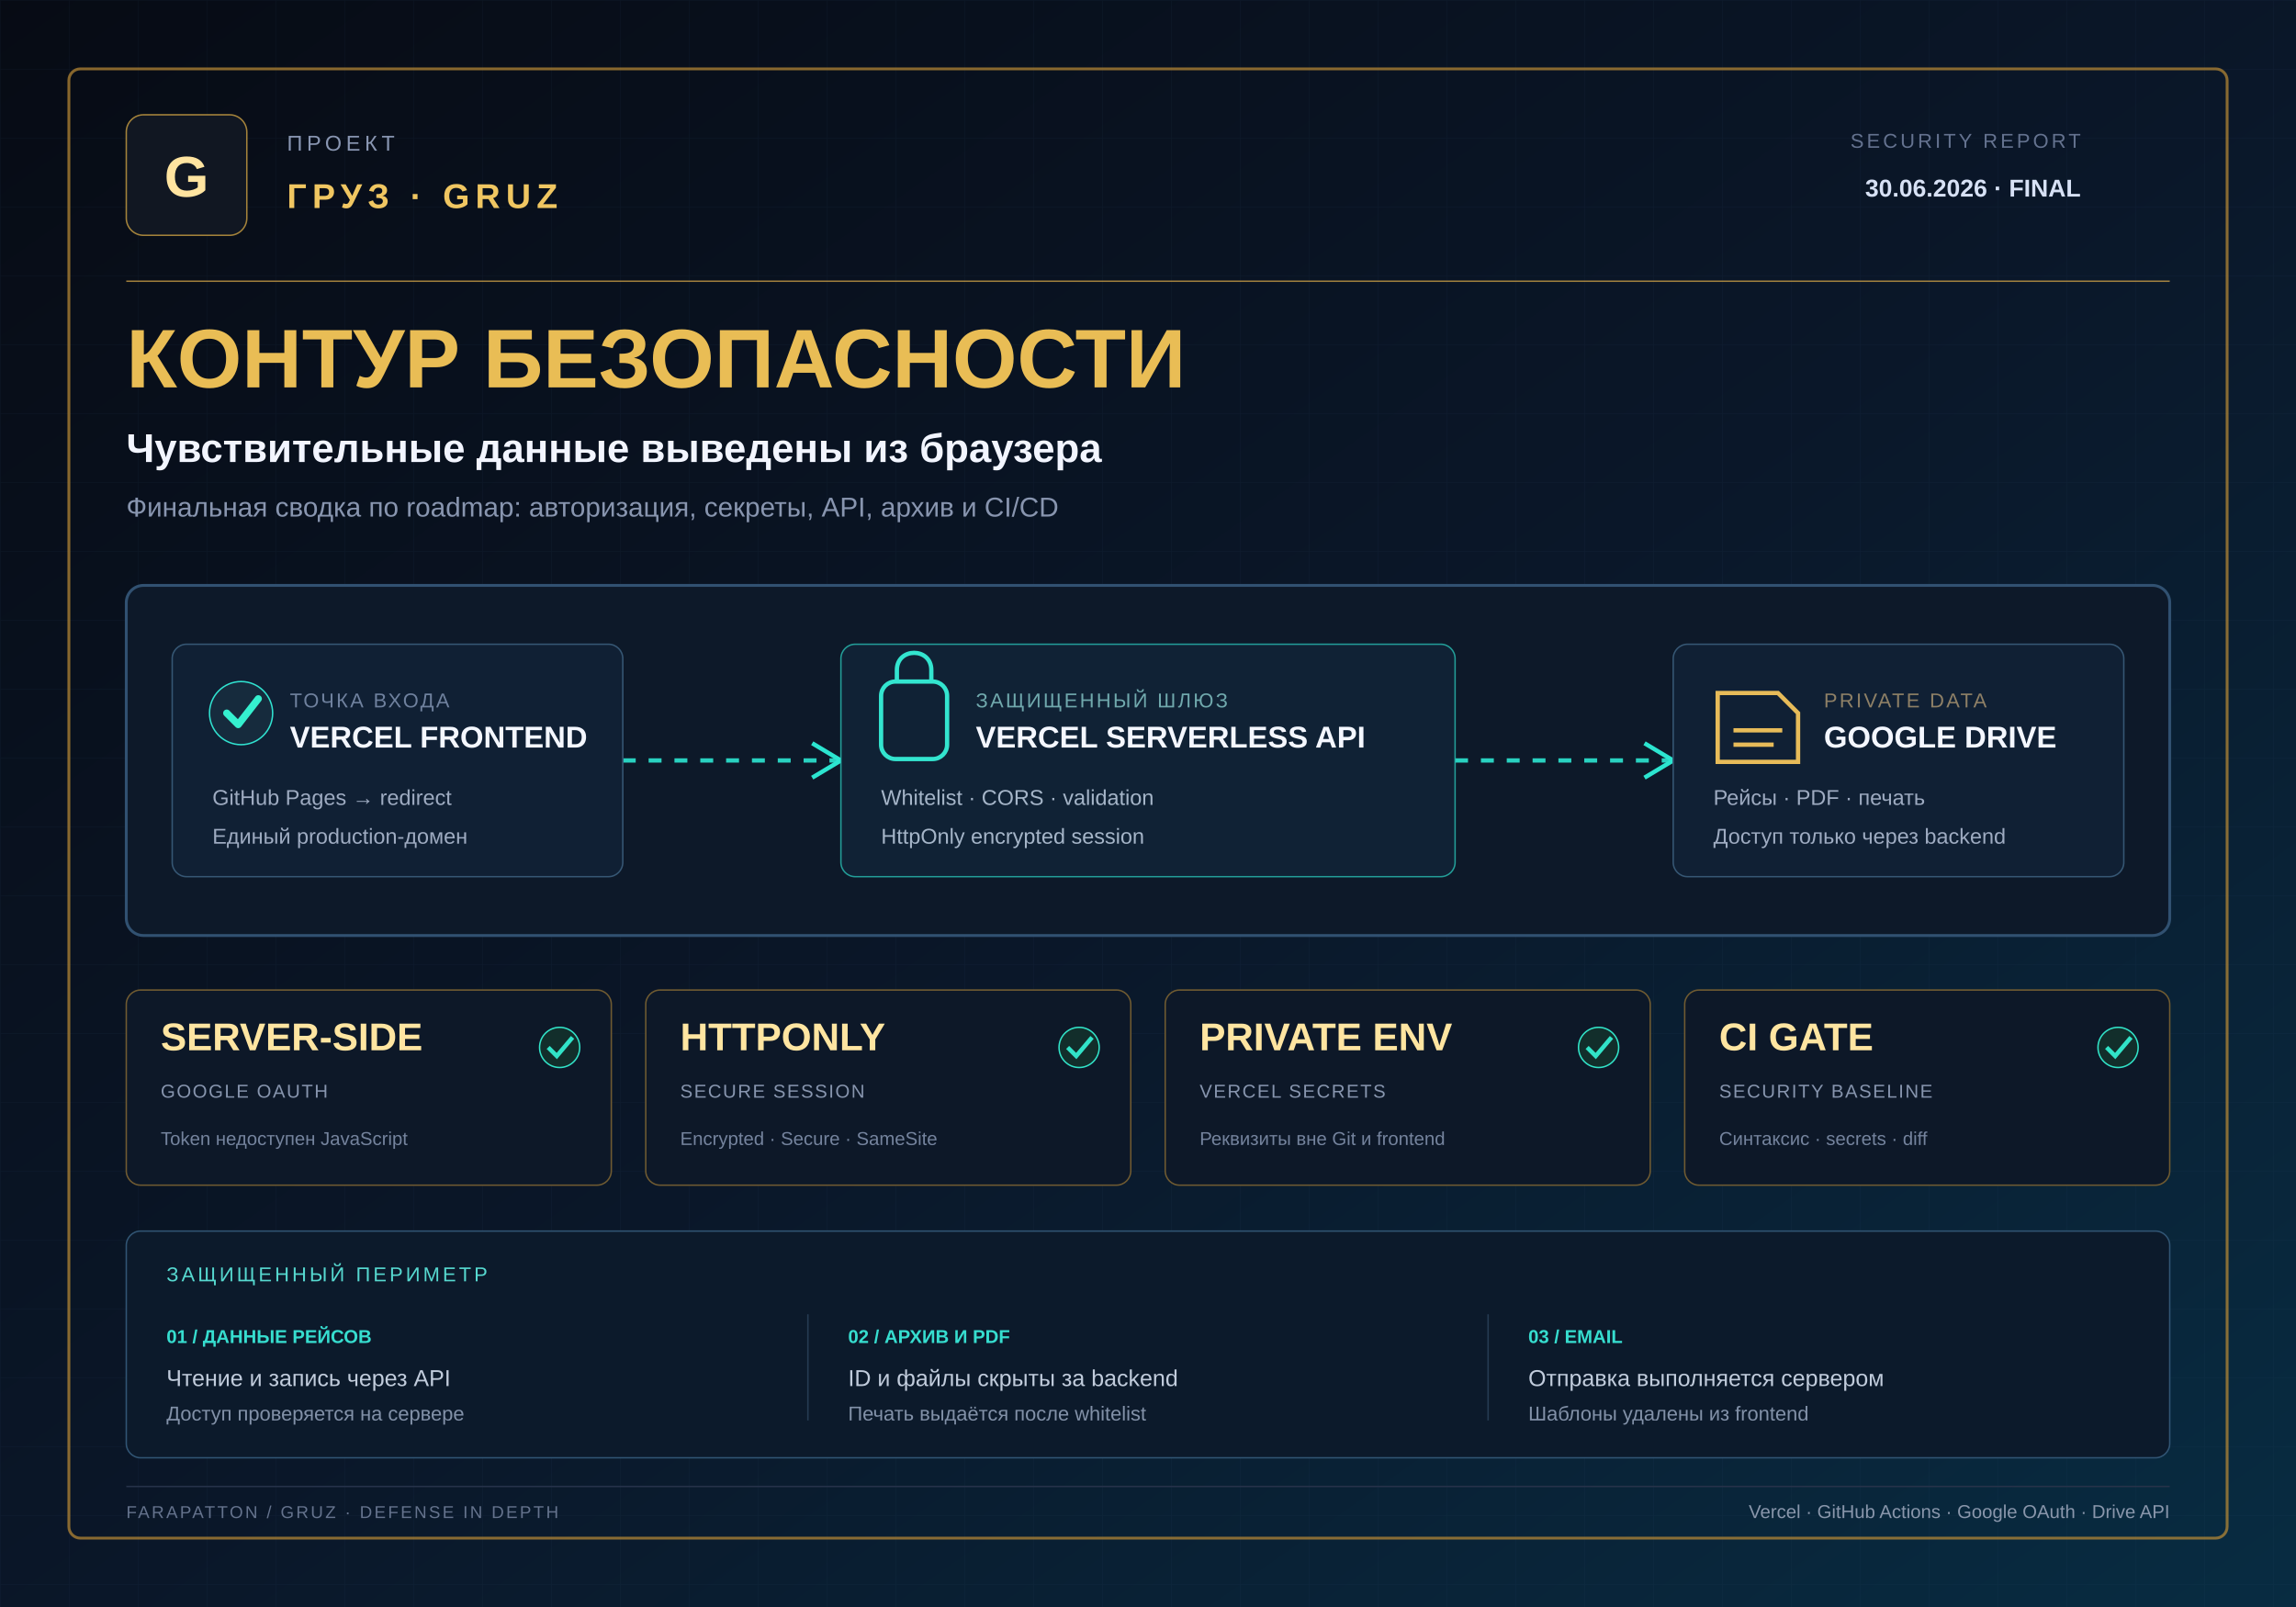
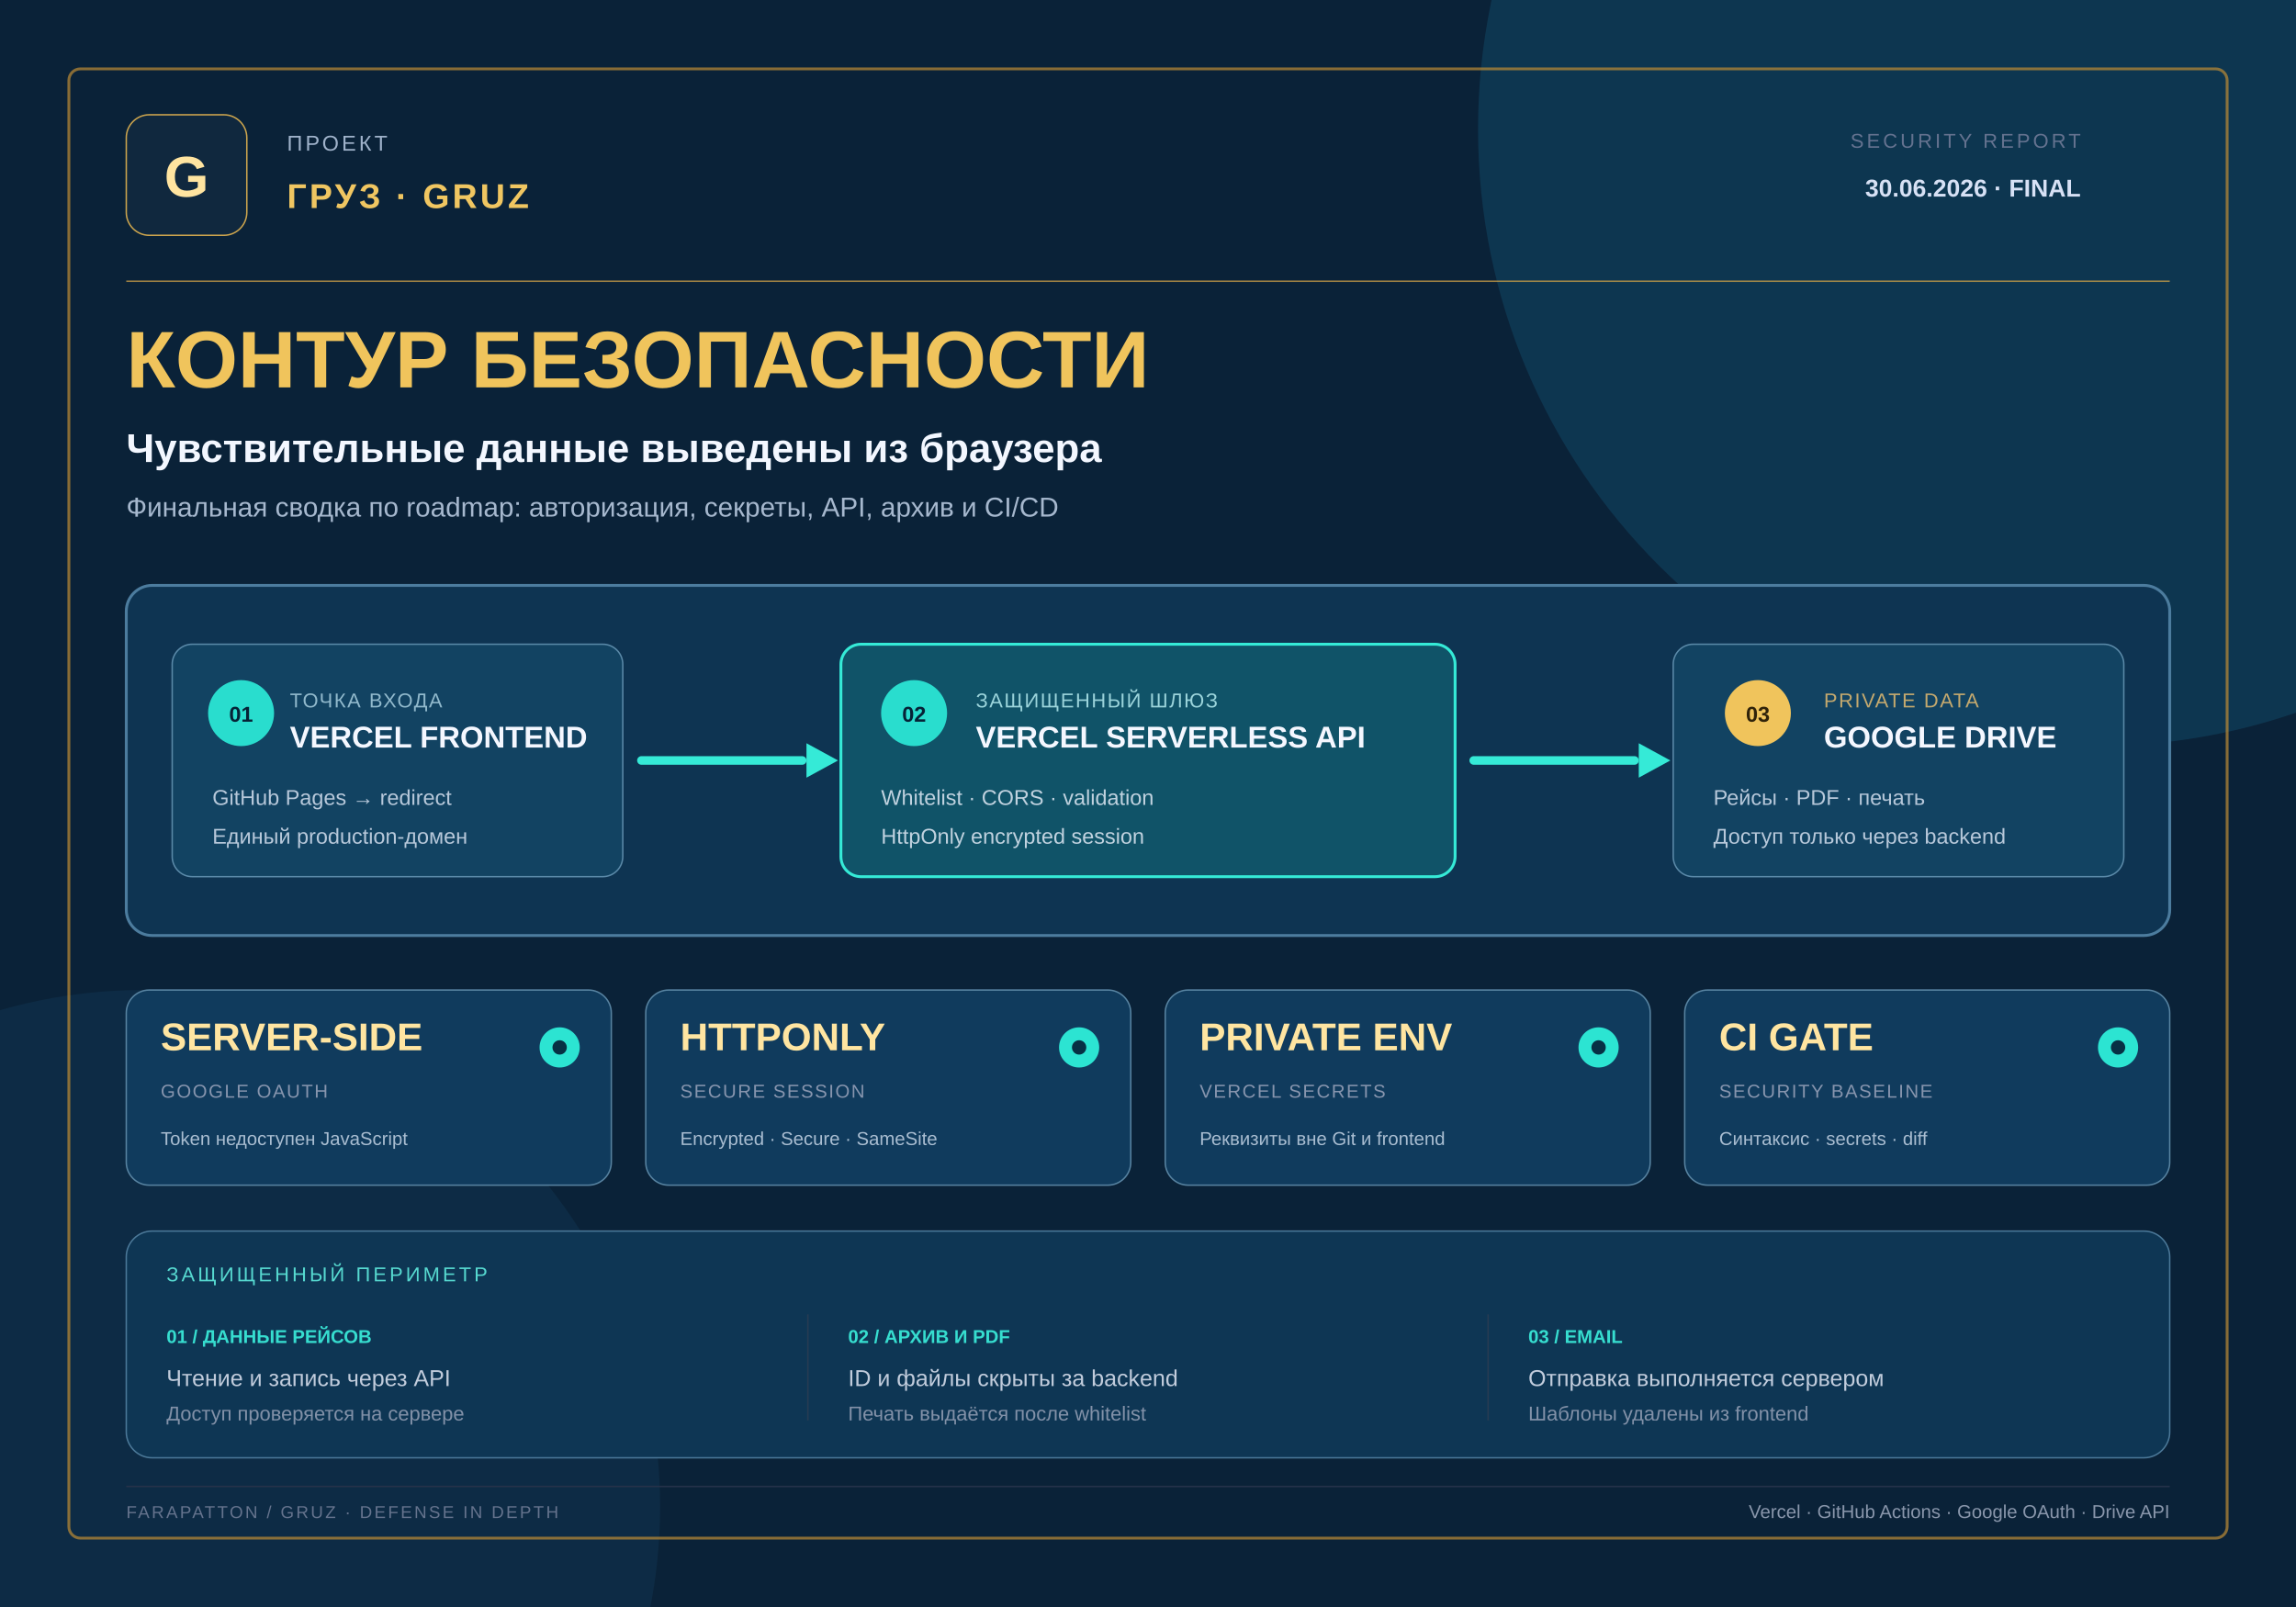
<svg xmlns="http://www.w3.org/2000/svg" width="1600" height="1120" viewBox="0 0 1600 1120" role="img" aria-labelledby="title desc">
  <defs>
    <linearGradient id="bg" x1="0%" y1="0%" x2="100%" y2="100%">
      <stop offset="0%" stop-color="#070b14" />
      <stop offset="52%" stop-color="#0a1729" />
      <stop offset="100%" stop-color="#082c42" />
    </linearGradient>
-     <pattern id="grid" width="48" height="48" patternUnits="userSpaceOnUse">
-       <path d="M48 0 L0 0 L0 48" fill="none" stroke="#355070" stroke-opacity=".10" />
-     </pattern>
  </defs>
-   <rect width="1600" height="1120" fill="url(#bg)" />
-   <rect width="1600" height="1120" fill="url(#grid)" />
+   <rect width="1600" height="1120" fill="#0a2238" />
+   <circle cx="1460" cy="90" r="430" fill="#146184" opacity=".32" />
+   <circle cx="100" cy="1050" r="360" fill="#1a5278" opacity=".20" />
  <rect x="48" y="48" width="1504" height="1024" rx="8" fill="none" stroke="#b98a35" stroke-opacity=".72" stroke-width="2" />
-   <g font-family="-apple-system, BlinkMacSystemFont, SF Pro Display, Helvetica Neue, Arial, sans-serif">
-     <rect x="88" y="80" width="84" height="84" rx="12" fill="#111722" stroke="#d7a844" stroke-opacity=".75" />
+   <g font-family="Avenir Next, Avenir, Helvetica Neue, Arial, sans-serif">
+     <rect x="88" y="80" width="84" height="84" rx="16" fill="#10283e" stroke="#e0b24f" stroke-opacity=".9" />
    <text x="130" y="137" text-anchor="middle" font-size="40" font-weight="800" fill="#ffe4a0">G</text>
-     <text x="200" y="105" font-size="15" letter-spacing="3" fill="#8996b2">ПРОЕКТ</text>
-     <text x="200" y="145" font-size="24" font-weight="700" letter-spacing="4" fill="#f0c661">ГРУЗ · GRUZ</text>
+     <text x="200" y="105" font-size="15" letter-spacing="2" fill="#9fb2ca">ПРОЕКТ</text>
+     <text x="200" y="145" font-size="24" font-weight="700" letter-spacing="2" fill="#f0c661">ГРУЗ · GRUZ</text>
    <text x="1450" y="103" text-anchor="end" font-size="14" letter-spacing="2" fill="#64728f">SECURITY REPORT</text>
    <text x="1450" y="137" text-anchor="end" font-size="17" font-weight="700" fill="#d7e1f5">30.06.2026 · FINAL</text>
    <line x1="88" y1="196" x2="1512" y2="196" stroke="#d1a347" stroke-opacity=".75" />
-     <text x="88" y="270" font-size="58" font-weight="800" fill="#e9bd55">КОНТУР БЕЗОПАСНОСТИ</text>
-     <text x="88" y="322" font-size="28" font-weight="700" fill="#f2f5ff">Чувствительные данные выведены из браузера</text>
-     <text x="88" y="360" font-size="19" fill="#8895af">Финальная сводка по roadmap: авторизация, секреты, API, архив и CI/CD</text>
+     <text x="88" y="270" font-size="56" font-weight="700" fill="#f0c45c">КОНТУР БЕЗОПАСНОСТИ</text>
+     <text x="88" y="322" font-size="28" font-weight="600" fill="#f3f7ff">Чувствительные данные выведены из браузера</text>
+     <text x="88" y="360" font-size="19" fill="#a6b8ce">Финальная сводка по roadmap: авторизация, секреты, API, архив и CI/CD</text>
    <g>
-       <rect x="88" y="408" width="1424" height="244" rx="12" fill="#0d1929" stroke="#315171" stroke-width="2" />
-       <path d="M434 530 L586 530 M1014 530 L1166 530" stroke="#2ce5d0" stroke-width="3" stroke-dasharray="9 9" opacity=".9" />
-       <path d="M566 518 L586 530 L566 542 M1146 518 L1166 530 L1146 542" fill="none" stroke="#2ce5d0" stroke-width="3" />
+       <rect x="88" y="408" width="1424" height="244" rx="18" fill="#0e3452" stroke="#4c7c9e" stroke-width="2" />
+       <rect x="444" y="527" width="118" height="6" rx="3" fill="#35ead7" />
+       <polygon points="562,518 584,530 562,542" fill="#35ead7" />
+       <rect x="1024" y="527" width="118" height="6" rx="3" fill="#35ead7" />
+       <polygon points="1142,518 1164,530 1142,542" fill="#35ead7" />
      <g transform="translate(120 449)">
-         <rect width="314" height="162" rx="10" fill="#102034" stroke="#365774" />
-         <circle cx="48" cy="48" r="22" fill="#162b3d" stroke="#30e2d0" />
-         <path d="M38 48 L46 56 L60 38" fill="none" stroke="#35f0cf" stroke-width="5" stroke-linecap="round" stroke-linejoin="round" />
-         <text x="82" y="44" font-size="14" letter-spacing="1.5" fill="#6f819e">ТОЧКА ВХОДА</text>
-         <text x="82" y="72" font-size="21" font-weight="800" fill="#f4f7ff">VERCEL FRONTEND</text>
-         <text x="28" y="112" font-size="15" fill="#9eabc1">GitHub Pages → redirect</text>
-         <text x="28" y="139" font-size="15" fill="#9eabc1">Единый production-домен</text>
+         <rect width="314" height="162" rx="14" fill="#124362" stroke="#5a89a8" />
+         <circle cx="48" cy="48" r="23" fill="#29ddce" />
+         <text x="48" y="54" text-anchor="middle" font-size="15" font-weight="700" fill="#062236">01</text>
+         <text x="82" y="44" font-size="14" letter-spacing="1" fill="#91b9cc">ТОЧКА ВХОДА</text>
+         <text x="82" y="72" font-size="21" font-weight="700" fill="#f4f7ff">VERCEL FRONTEND</text>
+         <text x="28" y="112" font-size="15" fill="#b7c8da">GitHub Pages → redirect</text>
+         <text x="28" y="139" font-size="15" fill="#b7c8da">Единый production-домен</text>
      </g>
      <g transform="translate(586 449)">
-         <rect width="428" height="162" rx="10" fill="#102235" stroke="#2ac8ba" stroke-opacity=".75" />
-         <rect x="28" y="26" width="46" height="54" rx="10" fill="none" stroke="#33e5cf" stroke-width="3" />
-         <path d="M39 26 L39 18 C39 2 63 2 63 18 L63 26" fill="none" stroke="#33e5cf" stroke-width="3" />
-         <text x="94" y="44" font-size="14" letter-spacing="1.5" fill="#70a9ad">ЗАЩИЩЕННЫЙ ШЛЮЗ</text>
-         <text x="94" y="72" font-size="21" font-weight="800" fill="#f4f7ff">VERCEL SERVERLESS API</text>
-         <text x="28" y="112" font-size="15" fill="#a5b5c8">Whitelist · CORS · validation</text>
-         <text x="28" y="139" font-size="15" fill="#a5b5c8">HttpOnly encrypted session</text>
+         <rect width="428" height="162" rx="14" fill="#105368" stroke="#35ead7" stroke-width="2" />
+         <circle cx="51" cy="48" r="23" fill="#29ddce" />
+         <text x="51" y="54" text-anchor="middle" font-size="15" font-weight="700" fill="#062236">02</text>
+         <text x="94" y="44" font-size="14" letter-spacing="1" fill="#9bd4db">ЗАЩИЩЕННЫЙ ШЛЮЗ</text>
+         <text x="94" y="72" font-size="21" font-weight="700" fill="#f4f7ff">VERCEL SERVERLESS API</text>
+         <text x="28" y="112" font-size="15" fill="#c0d2df">Whitelist · CORS · validation</text>
+         <text x="28" y="139" font-size="15" fill="#c0d2df">HttpOnly encrypted session</text>
      </g>
      <g transform="translate(1166 449)">
-         <rect width="314" height="162" rx="10" fill="#102034" stroke="#365774" />
-         <path d="M31 34 L73 34 L87 48 L87 82 L31 82 Z" fill="none" stroke="#e7bb59" stroke-width="3" />
-         <path d="M42 60 L76 60 M42 70 L70 70" stroke="#e7bb59" stroke-width="3" />
-         <text x="105" y="44" font-size="14" letter-spacing="1.5" fill="#8e8066">PRIVATE DATA</text>
-         <text x="105" y="72" font-size="21" font-weight="800" fill="#f4f7ff">GOOGLE DRIVE</text>
-         <text x="28" y="112" font-size="15" fill="#9eabc1">Рейсы · PDF · печать</text>
-         <text x="28" y="139" font-size="15" fill="#9eabc1">Доступ только через backend</text>
+         <rect width="314" height="162" rx="14" fill="#124362" stroke="#5a89a8" />
+         <circle cx="59" cy="48" r="23" fill="#f0c45c" />
+         <text x="59" y="54" text-anchor="middle" font-size="15" font-weight="700" fill="#30230a">03</text>
+         <text x="105" y="44" font-size="14" letter-spacing="1" fill="#c4a96e">PRIVATE DATA</text>
+         <text x="105" y="72" font-size="21" font-weight="700" fill="#f4f7ff">GOOGLE DRIVE</text>
+         <text x="28" y="112" font-size="15" fill="#b7c8da">Рейсы · PDF · печать</text>
+         <text x="28" y="139" font-size="15" fill="#b7c8da">Доступ только через backend</text>
      </g>
    </g>
    <g transform="translate(88 690)">
      <g>
-         <rect width="338" height="136" rx="10" fill="#0d1828" stroke="#705b31" />
+         <rect width="338" height="136" rx="16" fill="#103b5d" stroke="#5783a1" />
        <text x="24" y="42" font-size="27" font-weight="900" fill="#ffe5a1">SERVER-SIDE</text>
        <text x="24" y="75" font-size="13" letter-spacing="1" fill="#8795ae">GOOGLE OAUTH</text>
-         <circle cx="302" cy="40" r="14" fill="#122e2b" stroke="#31e3c8" />
-         <path d="M294 40 L300 46 L311 33" fill="none" stroke="#31e3c8" stroke-width="3" />
-         <text x="24" y="108" font-size="13" fill="#74839d">Token недоступен JavaScript</text>
+         <circle cx="302" cy="40" r="14" fill="#2ce4d2" />
+         <circle cx="302" cy="40" r="5" fill="#073044" />
+         <text x="24" y="108" font-size="13" fill="#a9bdd1">Token недоступен JavaScript</text>
      </g>
      <g transform="translate(362)">
-         <rect width="338" height="136" rx="10" fill="#0d1828" stroke="#705b31" />
+         <rect width="338" height="136" rx="16" fill="#103b5d" stroke="#5783a1" />
        <text x="24" y="42" font-size="27" font-weight="900" fill="#ffe5a1">HTTPONLY</text>
        <text x="24" y="75" font-size="13" letter-spacing="1" fill="#8795ae">SECURE SESSION</text>
-         <circle cx="302" cy="40" r="14" fill="#122e2b" stroke="#31e3c8" />
-         <path d="M294 40 L300 46 L311 33" fill="none" stroke="#31e3c8" stroke-width="3" />
-         <text x="24" y="108" font-size="13" fill="#74839d">Encrypted · Secure · SameSite</text>
+         <circle cx="302" cy="40" r="14" fill="#2ce4d2" />
+         <circle cx="302" cy="40" r="5" fill="#073044" />
+         <text x="24" y="108" font-size="13" fill="#a9bdd1">Encrypted · Secure · SameSite</text>
      </g>
      <g transform="translate(724)">
-         <rect width="338" height="136" rx="10" fill="#0d1828" stroke="#705b31" />
+         <rect width="338" height="136" rx="16" fill="#103b5d" stroke="#5783a1" />
        <text x="24" y="42" font-size="27" font-weight="900" fill="#ffe5a1">PRIVATE ENV</text>
        <text x="24" y="75" font-size="13" letter-spacing="1" fill="#8795ae">VERCEL SECRETS</text>
-         <circle cx="302" cy="40" r="14" fill="#122e2b" stroke="#31e3c8" />
-         <path d="M294 40 L300 46 L311 33" fill="none" stroke="#31e3c8" stroke-width="3" />
-         <text x="24" y="108" font-size="13" fill="#74839d">Реквизиты вне Git и frontend</text>
+         <circle cx="302" cy="40" r="14" fill="#2ce4d2" />
+         <circle cx="302" cy="40" r="5" fill="#073044" />
+         <text x="24" y="108" font-size="13" fill="#a9bdd1">Реквизиты вне Git и frontend</text>
      </g>
      <g transform="translate(1086)">
-         <rect width="338" height="136" rx="10" fill="#0d1828" stroke="#705b31" />
+         <rect width="338" height="136" rx="16" fill="#103b5d" stroke="#5783a1" />
        <text x="24" y="42" font-size="27" font-weight="900" fill="#ffe5a1">CI GATE</text>
        <text x="24" y="75" font-size="13" letter-spacing="1" fill="#8795ae">SECURITY BASELINE</text>
-         <circle cx="302" cy="40" r="14" fill="#122e2b" stroke="#31e3c8" />
-         <path d="M294 40 L300 46 L311 33" fill="none" stroke="#31e3c8" stroke-width="3" />
-         <text x="24" y="108" font-size="13" fill="#74839d">Синтаксис · secrets · diff</text>
+         <circle cx="302" cy="40" r="14" fill="#2ce4d2" />
+         <circle cx="302" cy="40" r="5" fill="#073044" />
+         <text x="24" y="108" font-size="13" fill="#a9bdd1">Синтаксис · secrets · diff</text>
      </g>
    </g>
    <g transform="translate(88 858)">
-       <rect width="1424" height="158" rx="10" fill="#0c1a2b" stroke="#315574" />
+       <rect width="1424" height="158" rx="18" fill="#0e3654" stroke="#4b7898" />
      <text x="28" y="35" font-size="14" letter-spacing="2" fill="#56d9d0">ЗАЩИЩЕННЫЙ ПЕРИМЕТР</text>
      <line x1="475" y1="58" x2="475" y2="132" stroke="#263b52" />
      <line x1="949" y1="58" x2="949" y2="132" stroke="#263b52" />
      <g>
        <text x="28" y="78" font-size="13" font-weight="700" fill="#36ddcf">01 / ДАННЫЕ РЕЙСОВ</text>
        <text x="28" y="108" font-size="16" fill="#c1ccdc">Чтение и запись через API</text>
        <text x="28" y="132" font-size="14" fill="#8291a8">Доступ проверяется на сервере</text>
      </g>
      <g>
        <text x="503" y="78" font-size="13" font-weight="700" fill="#36ddcf">02 / АРХИВ И PDF</text>
        <text x="503" y="108" font-size="16" fill="#c1ccdc">ID и файлы скрыты за backend</text>
        <text x="503" y="132" font-size="14" fill="#8291a8">Печать выдаётся после whitelist</text>
      </g>
      <g>
        <text x="977" y="78" font-size="13" font-weight="700" fill="#36ddcf">03 / EMAIL</text>
        <text x="977" y="108" font-size="16" fill="#c1ccdc">Отправка выполняется сервером</text>
        <text x="977" y="132" font-size="14" fill="#8291a8">Шаблоны удалены из frontend</text>
      </g>
    </g>
    <line x1="88" y1="1036" x2="1512" y2="1036" stroke="#26324a" />
    <text x="88" y="1058" font-size="12" letter-spacing="1.5" fill="#65738d">FARAPATTON / GRUZ · DEFENSE IN DEPTH</text>
    <text x="1512" y="1058" text-anchor="end" font-size="13" fill="#8996ab">Vercel · GitHub Actions · Google OAuth · Drive API</text>
  </g>
</svg>
